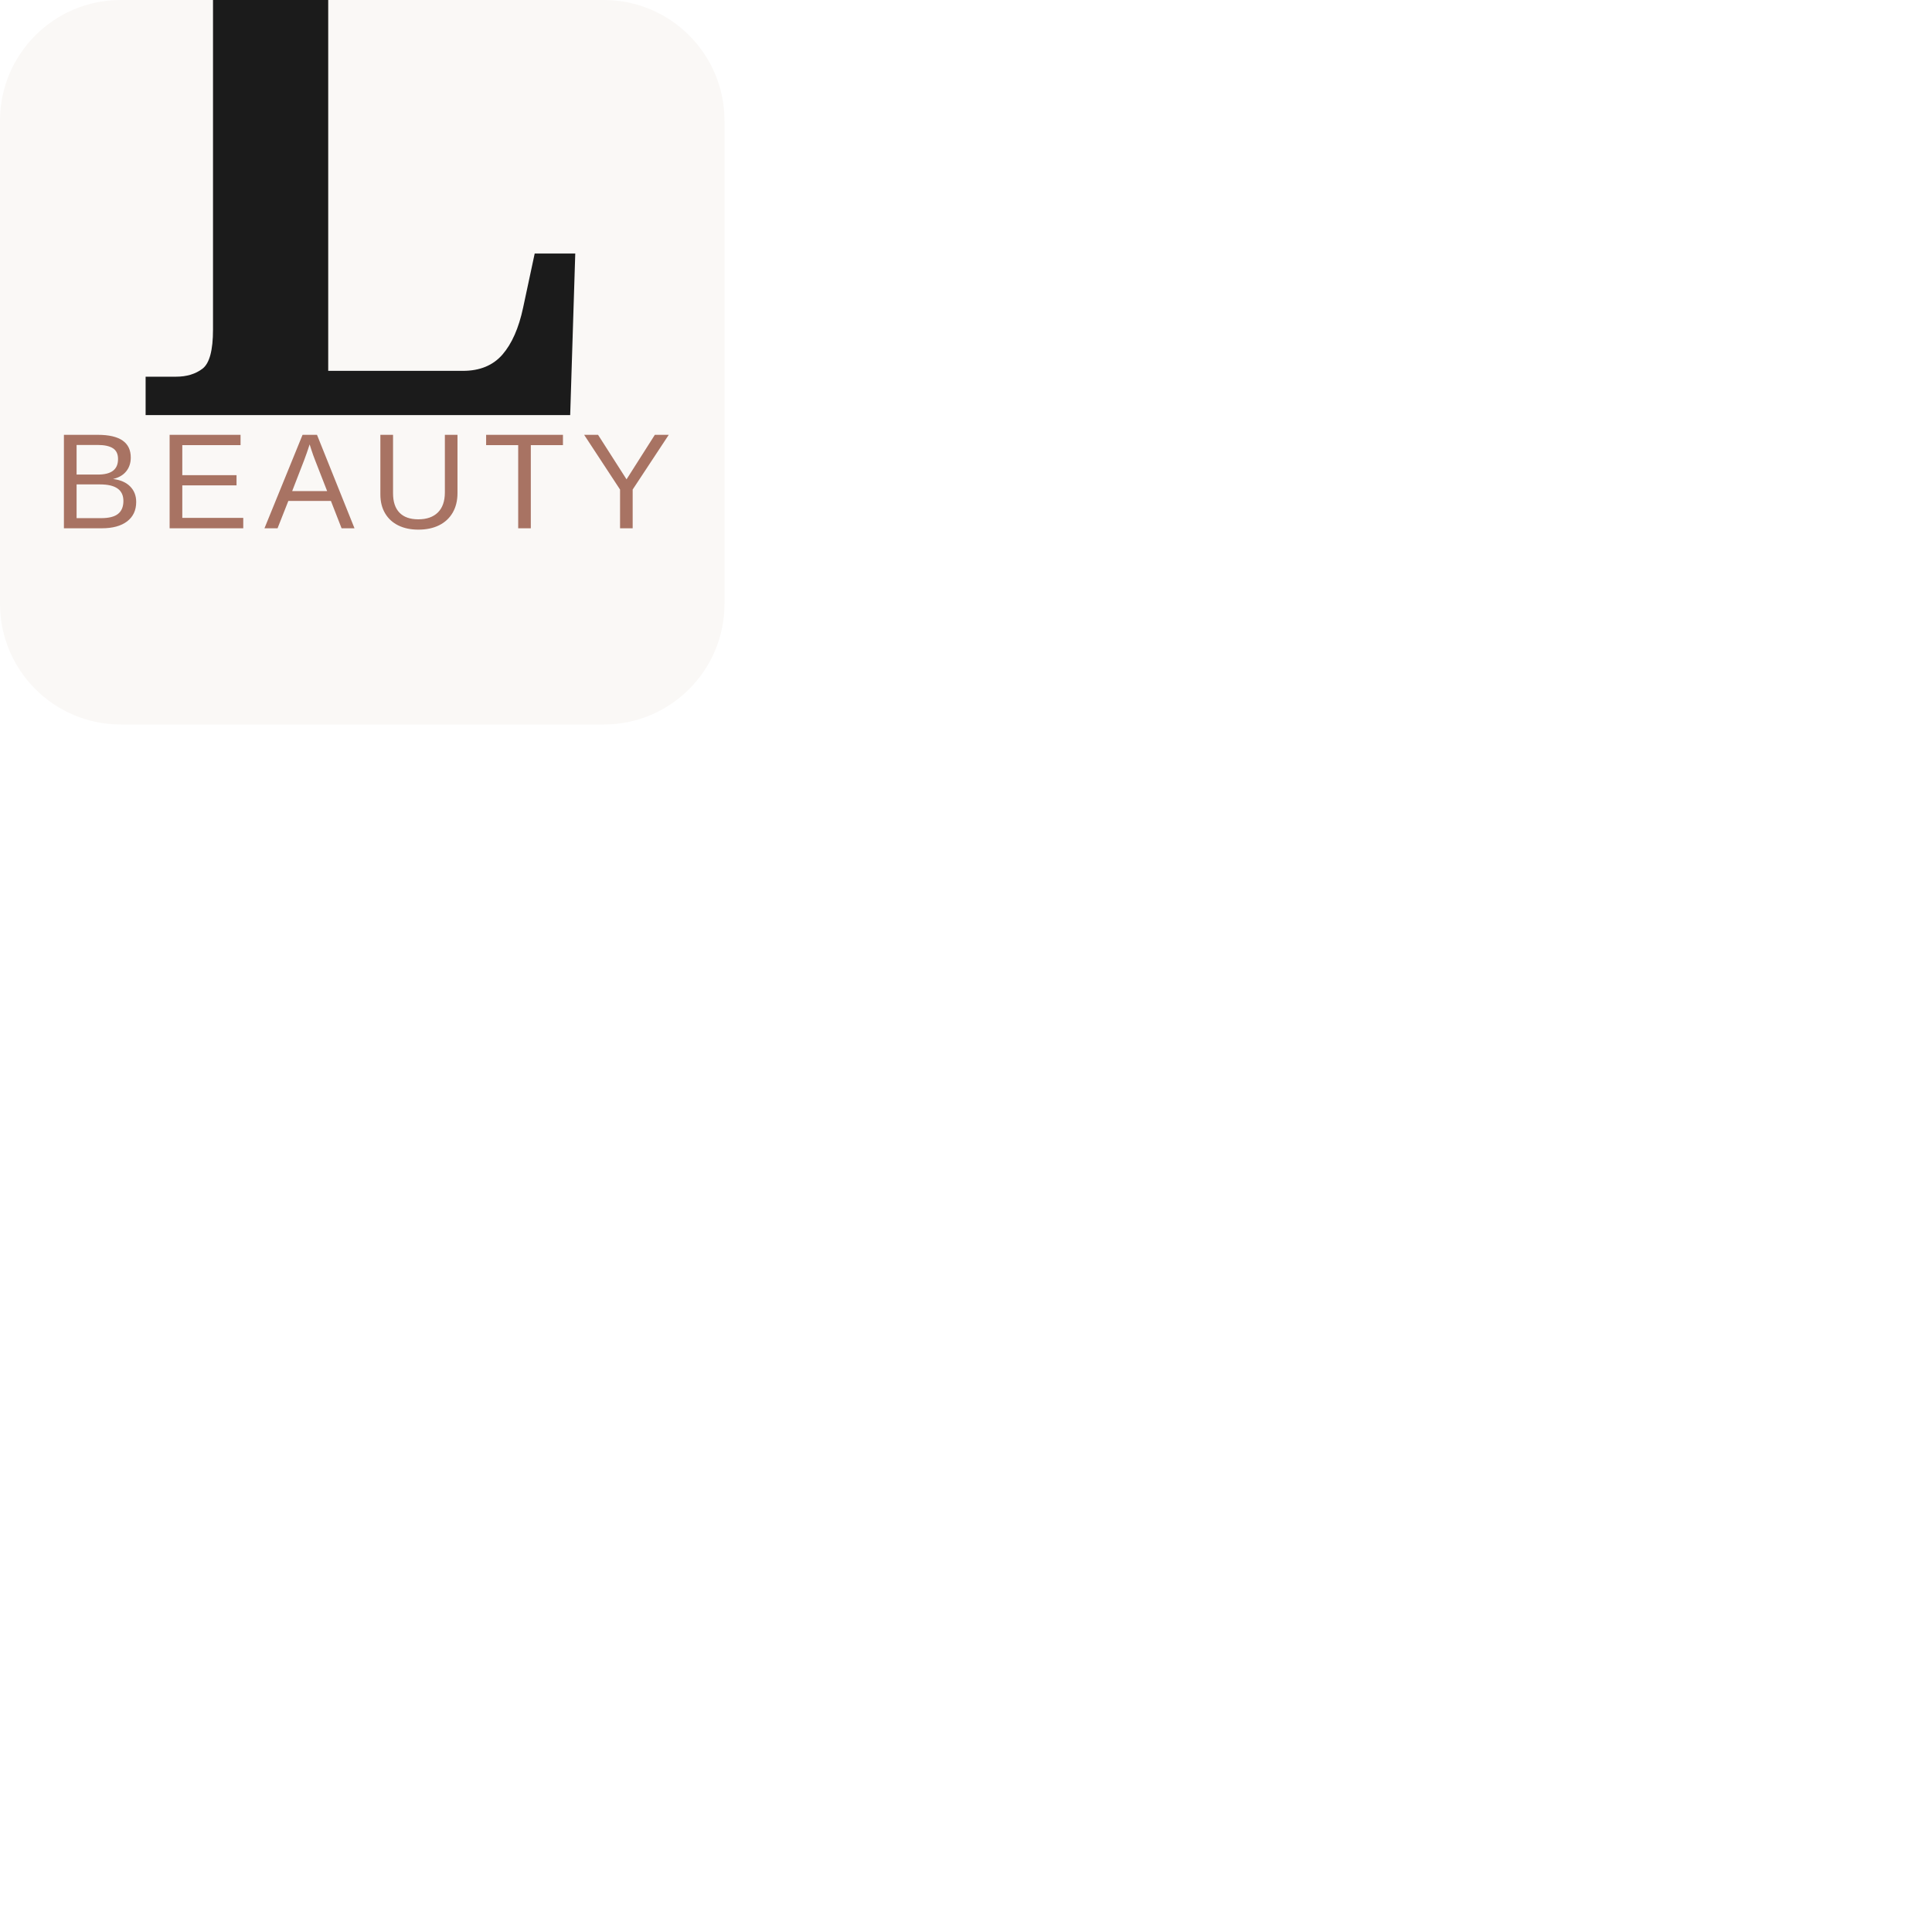
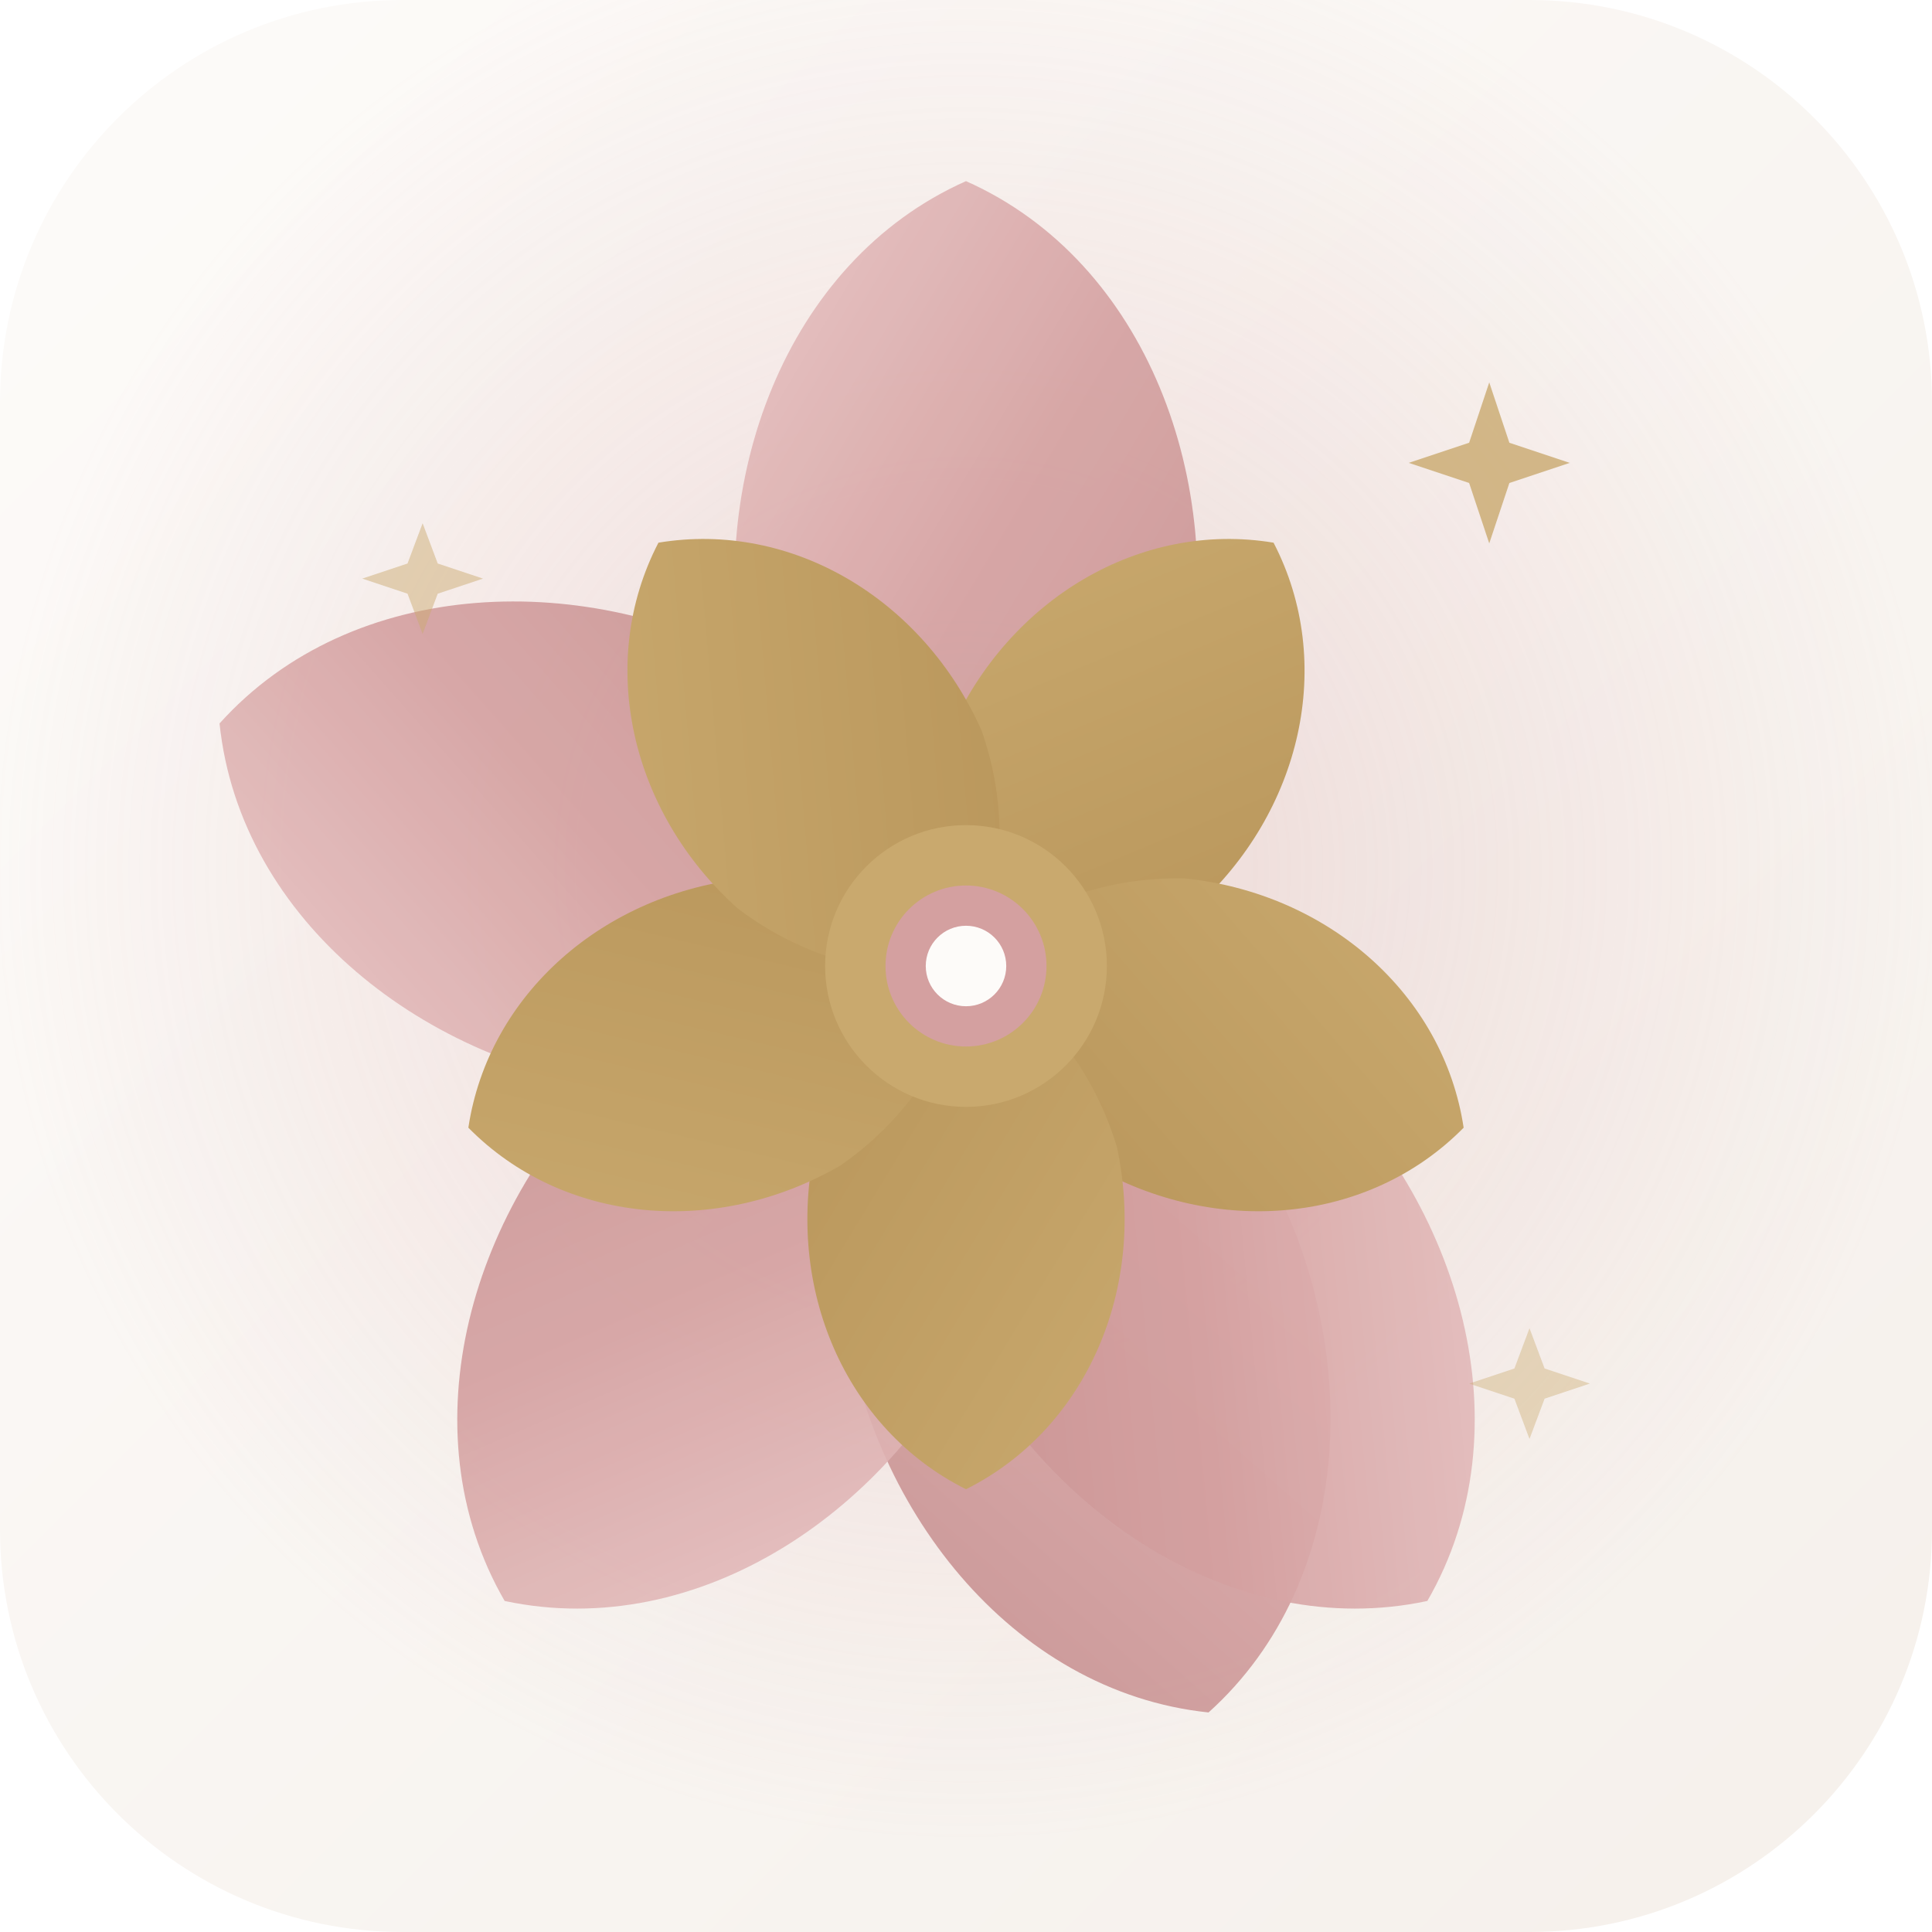
- <svg xmlns="http://www.w3.org/2000/svg" width="512" height="512" viewBox="0 0 512 512">
-   <rect width="192" height="192" rx="32" fill="#FAF8F6" />
-   <text x="96" y="110" font-family="Georgia,serif" font-size="192" font-weight="bold" fill="#1B1B1B" text-anchor="middle">L</text>
-   <text x="96" y="140" font-family="Arial,sans-serif" font-size="36" fill="#A87363" text-anchor="middle" letter-spacing="4">BEAUTY</text>
+ <svg xmlns="http://www.w3.org/2000/svg" width="512" height="512" viewBox="0 0 192 192">
+   <defs>
+     <linearGradient id="petalGrad" x1="0%" y1="0%" x2="100%" y2="100%">
+       <stop offset="0%" stop-color="#E8C4C4" />
+       <stop offset="50%" stop-color="#D4A0A0" />
+       <stop offset="100%" stop-color="#C48E8E" />
+     </linearGradient>
+     <linearGradient id="petalGrad2" x1="0%" y1="0%" x2="100%" y2="100%">
+       <stop offset="0%" stop-color="#C9A96E" />
+       <stop offset="100%" stop-color="#B8955A" />
+     </linearGradient>
+     <linearGradient id="bgGrad" x1="0%" y1="0%" x2="100%" y2="100%">
+       <stop offset="0%" stop-color="#FDFBF9" />
+       <stop offset="100%" stop-color="#F5F0EB" />
+     </linearGradient>
+     <radialGradient id="glow" cx="50%" cy="45%" r="50%">
+       <stop offset="0%" stop-color="rgba(212,160,160,0.35)" />
+       <stop offset="100%" stop-color="rgba(212,160,160,0)" />
+     </radialGradient>
+   </defs>
+   <rect width="192" height="192" rx="40" fill="url(#bgGrad)" />
+   <rect width="192" height="192" rx="40" fill="url(#glow)" />
+   <g transform="translate(96,96)">
+     <path d="M0,-78 C18,-70 26,-48 22,-28 C18,-12 8,-4 0,0 C-8,-4 -18,-12 -22,-28 C-26,-48 -18,-70 0,-78Z" fill="url(#petalGrad)" opacity="0.9" />
+     <path d="M78,0 C70,18 48,26 28,22 C12,18 4,8 0,0 C4,-8 12,-18 28,-22 C48,-26 70,-18 78,0Z" fill="url(#petalGrad)" opacity="0.9" transform="rotate(72)" />
+     <path d="M0,-78 C18,-70 26,-48 22,-28 C18,-12 8,-4 0,0 C-8,-4 -18,-12 -22,-28 C-26,-48 -18,-70 0,-78Z" fill="url(#petalGrad)" opacity="0.9" transform="rotate(144)" />
+     <path d="M0,-78 C18,-70 26,-48 22,-28 C18,-12 8,-4 0,0 C-8,-4 -18,-12 -22,-28 C-26,-48 -18,-70 0,-78Z" fill="url(#petalGrad)" opacity="0.9" transform="rotate(216)" />
+     <path d="M0,-78 C18,-70 26,-48 22,-28 C18,-12 8,-4 0,0 C-8,-4 -18,-12 -22,-28 C-26,-48 -18,-70 0,-78Z" fill="url(#petalGrad)" opacity="0.9" transform="rotate(288)" />
+     <path d="M0,-52 C12,-46 18,-32 15,-18 C12,-8 5,-2 0,0 C-5,-2 -12,-8 -15,-18 C-18,-32 -12,-46 0,-52Z" fill="url(#petalGrad2)" transform="rotate(36)" />
+     <path d="M0,-52 C12,-46 18,-32 15,-18 C12,-8 5,-2 0,0 C-5,-2 -12,-8 -15,-18 C-18,-32 -12,-46 0,-52Z" fill="url(#petalGrad2)" transform="rotate(108)" />
+     <path d="M0,-52 C12,-46 18,-32 15,-18 C12,-8 5,-2 0,0 C-5,-2 -12,-8 -15,-18 C-18,-32 -12,-46 0,-52Z" fill="url(#petalGrad2)" transform="rotate(180)" />
+     <path d="M0,-52 C12,-46 18,-32 15,-18 C12,-8 5,-2 0,0 C-5,-2 -12,-8 -15,-18 C-18,-32 -12,-46 0,-52Z" fill="url(#petalGrad2)" transform="rotate(252)" />
+     <path d="M0,-52 C12,-46 18,-32 15,-18 C12,-8 5,-2 0,0 C-5,-2 -12,-8 -15,-18 C-18,-32 -12,-46 0,-52Z" fill="url(#petalGrad2)" transform="rotate(324)" />
+     <circle cx="0" cy="0" r="14" fill="#C9A96E" />
+     <circle cx="0" cy="0" r="8" fill="#D4A0A0" />
+     <circle cx="0" cy="0" r="4" fill="#FDFBF9" />
+   </g>
+   <g fill="#C9A96E" opacity="0.8">
+     <path d="M148,38 L150,44 L156,46 L150,48 L148,54 L146,48 L140,46 L146,44 Z" />
+     <path d="M42,52 L43.5,56 L48,57.5 L43.5,59 L42,63 L40.5,59 L36,57.5 L40.5,56 Z" opacity="0.6" />
+     <path d="M152,132 L153.5,136 L158,137.5 L153.5,139 L152,143 L150.5,139 L146,137.5 L150.5,136 Z" opacity="0.5" />
+   </g>
</svg>
